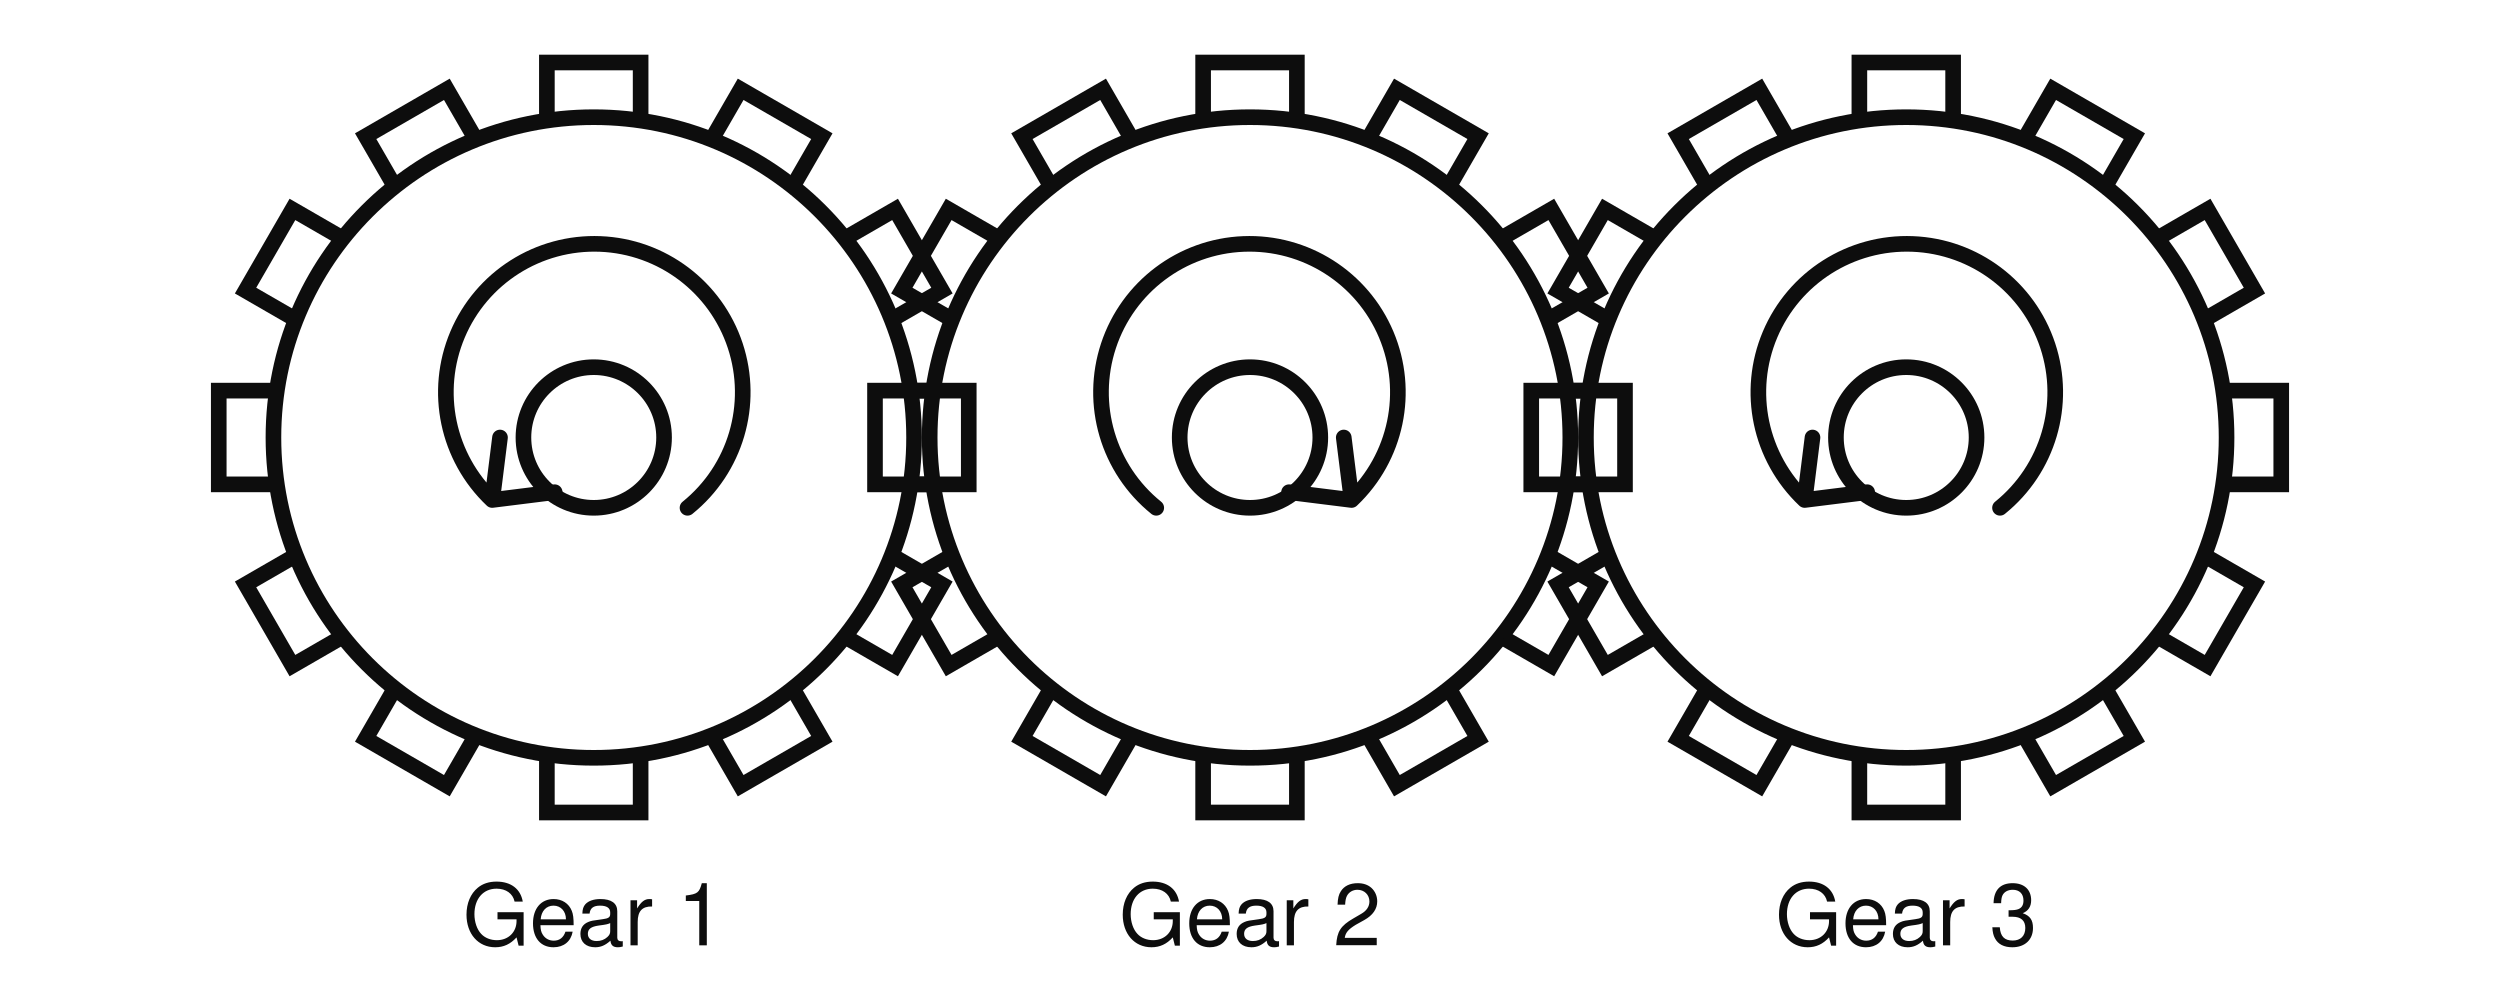
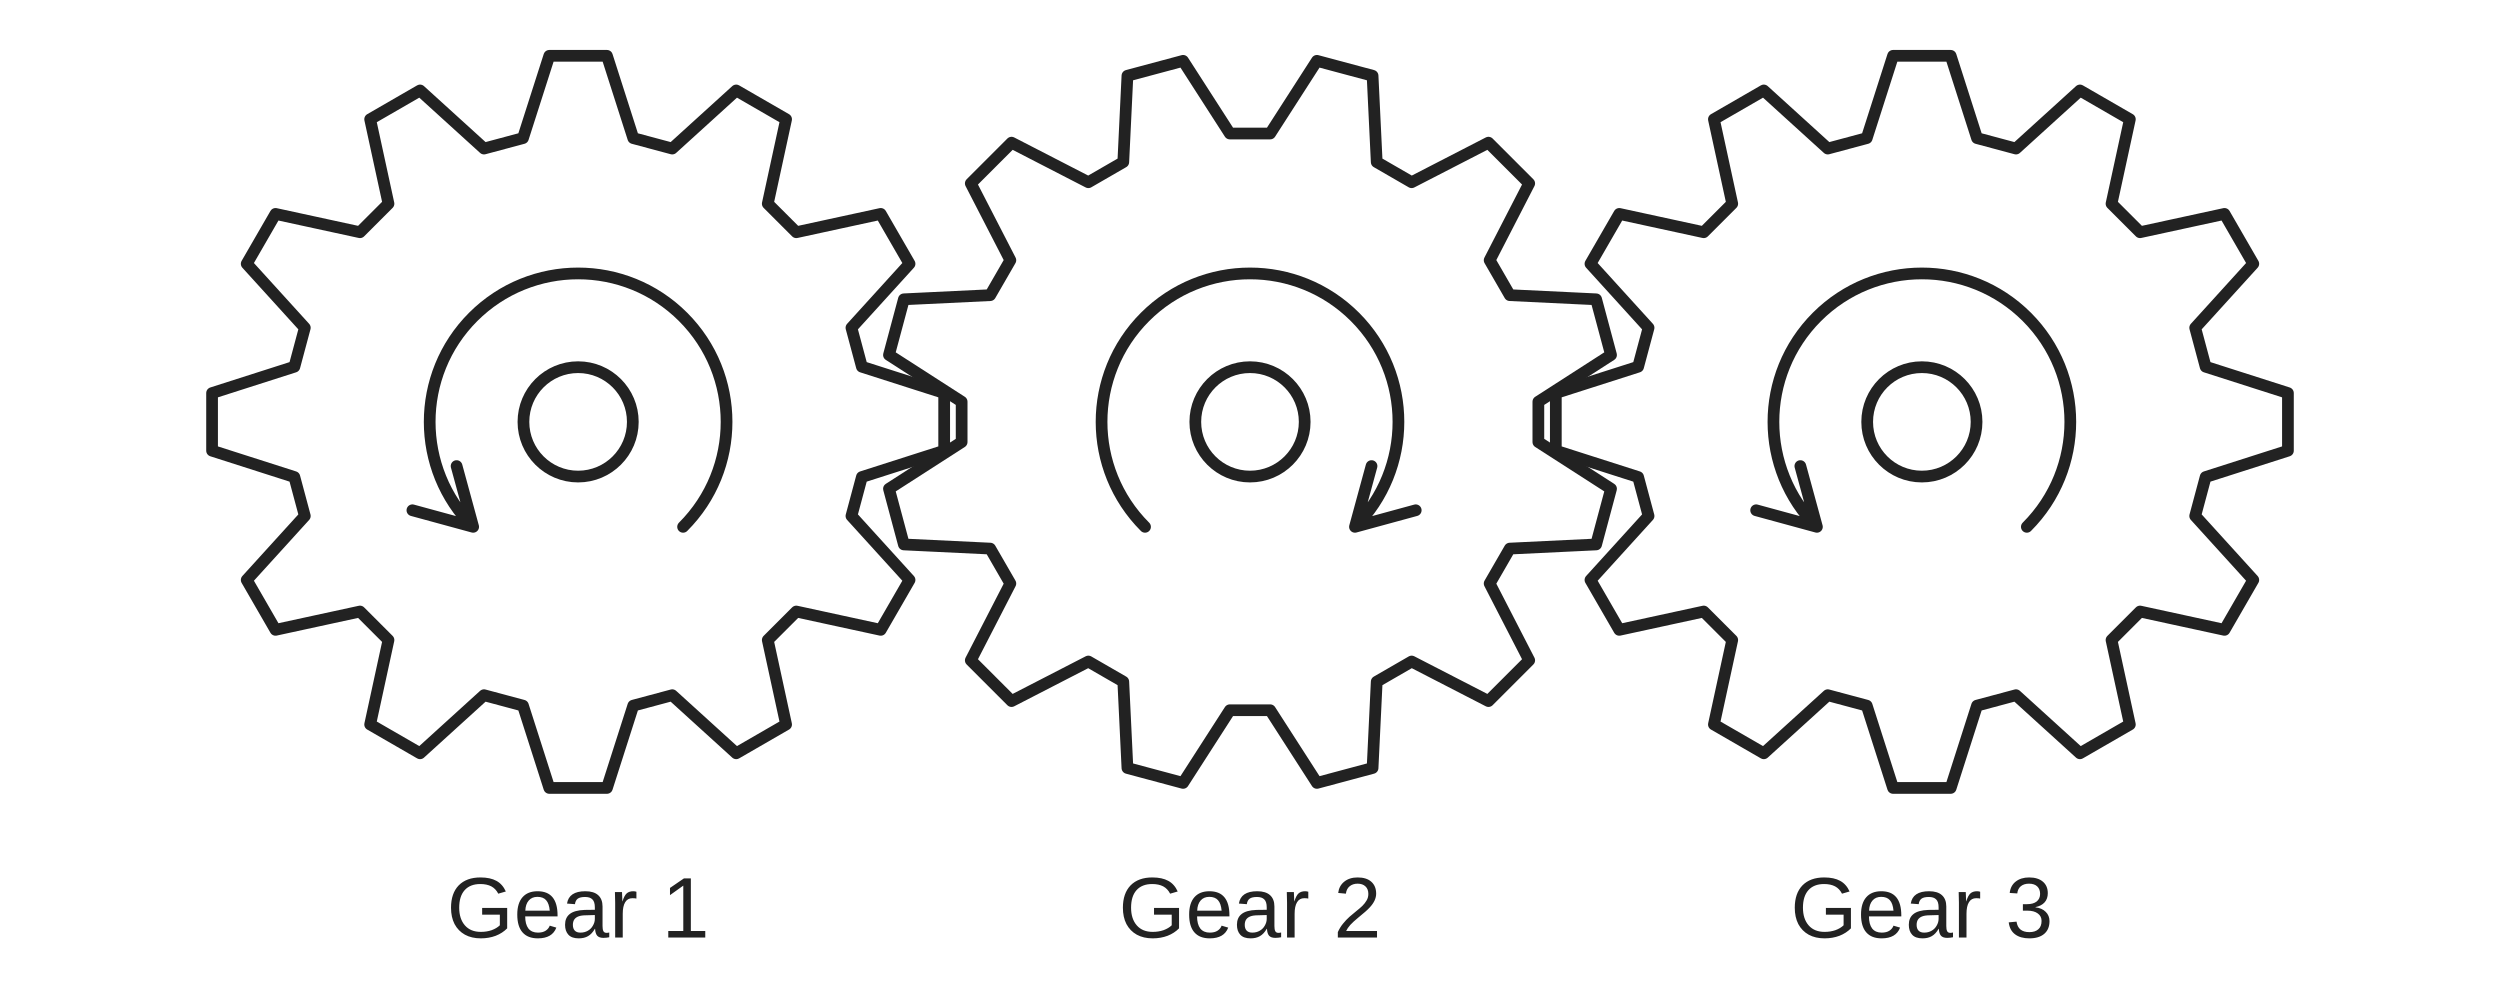
- <svg xmlns="http://www.w3.org/2000/svg" font-family="-apple-system-body, ui-sans-serif, -apple-system, system-ui, Segoe UI, Helvetica, Apple Color Emoji, Arial, sans-serif, Segoe UI Emoji, Segoe UI Symbol" font-weight="400" data-d-component="svg" fill="currentColor" style="color:rgb(13, 13, 13)" viewBox="0 0 320 126" width="100%">
-   <g transform="translate(76 56)">
-     <circle r="41" fill="none" stroke="currentColor" stroke-width="2" />
-     <path d="M -6 -41 L -6 -48 L 6 -48 L 6 -41" fill="none" stroke="currentColor" stroke-width="2" transform="rotate(0)" />
-     <path d="M -6 -41 L -6 -48 L 6 -48 L 6 -41" fill="none" stroke="currentColor" stroke-width="2" transform="rotate(30)" />
-     <path d="M -6 -41 L -6 -48 L 6 -48 L 6 -41" fill="none" stroke="currentColor" stroke-width="2" transform="rotate(60)" />
-     <path d="M -6 -41 L -6 -48 L 6 -48 L 6 -41" fill="none" stroke="currentColor" stroke-width="2" transform="rotate(90)" />
-     <path d="M -6 -41 L -6 -48 L 6 -48 L 6 -41" fill="none" stroke="currentColor" stroke-width="2" transform="rotate(120)" />
-     <path d="M -6 -41 L -6 -48 L 6 -48 L 6 -41" fill="none" stroke="currentColor" stroke-width="2" transform="rotate(150)" />
-     <path d="M -6 -41 L -6 -48 L 6 -48 L 6 -41" fill="none" stroke="currentColor" stroke-width="2" transform="rotate(180)" />
-     <path d="M -6 -41 L -6 -48 L 6 -48 L 6 -41" fill="none" stroke="currentColor" stroke-width="2" transform="rotate(210)" />
-     <path d="M -6 -41 L -6 -48 L 6 -48 L 6 -41" fill="none" stroke="currentColor" stroke-width="2" transform="rotate(240)" />
-     <path d="M -6 -41 L -6 -48 L 6 -48 L 6 -41" fill="none" stroke="currentColor" stroke-width="2" transform="rotate(270)" />
-     <path d="M -6 -41 L -6 -48 L 6 -48 L 6 -41" fill="none" stroke="currentColor" stroke-width="2" transform="rotate(300)" />
-     <path d="M -6 -41 L -6 -48 L 6 -48 L 6 -41" fill="none" stroke="currentColor" stroke-width="2" transform="rotate(330)" />
-     <circle r="9" fill="none" stroke="currentColor" stroke-width="2" />
-     <path d="M 12 9 A 19 19 0 1 0 -13 8 M -13 8 l 1 -8 M -13 8 l 8 -1" fill="none" stroke="currentColor" stroke-width="2" stroke-linecap="round" stroke-linejoin="round" />
-     <text x="0" y="65" font-size="11" fill="currentColor" text-anchor="middle">Gear 1</text>
+ <svg xmlns="http://www.w3.org/2000/svg" version="1.1" width="640" height="252" viewBox="0 0 320 126" role="img" aria-labelledby="title desc">
+   <g fill="none" stroke="#222" stroke-width="1.5" stroke-linejoin="round">
+     <g transform="translate(74 54)">
+       <path d="M 36.320 -7.060 L 46.855 -3.688 L 46.855 3.688 L 36.320 7.060 L 34.984 12.046 L 42.422 20.234 L 38.734 26.621 L 27.924 24.274 L 24.274 27.924 L 26.621 38.734 L 20.234 42.422 L 12.046 34.984 L 7.060 36.320 L 3.688 46.855 L -3.688 46.855 L -7.060 36.320 L -12.046 34.984 L -20.234 42.422 L -26.621 38.734 L -24.274 27.924 L -27.924 24.274 L -38.734 26.621 L -42.422 20.234 L -34.984 12.046 L -36.320 7.060 L -46.855 3.688 L -46.855 -3.688 L -36.320 -7.060 L -34.984 -12.046 L -42.422 -20.234 L -38.734 -26.621 L -27.924 -24.274 L -24.274 -27.924 L -26.621 -38.734 L -20.234 -42.422 L -12.046 -34.984 L -7.060 -36.320 L -3.688 -46.855 L 3.688 -46.855 L 7.060 -36.320 L 12.046 -34.984 L 20.234 -42.422 L 26.621 -38.734 L 24.274 -27.924 L 27.924 -24.274 L 38.734 -26.621 L 42.422 -20.234 L 34.984 -12.046 Z" />
+       <circle r="7" />
+       <path d="M 13.435 13.435 A 19 19 0 1 0 -13.435 13.435 M -21.213 11.314 L -13.435 13.435 L -15.556 5.657" stroke-linecap="round" />
+     </g>
+     <g transform="translate(160 54)">
+       <path d="M 36.910 2.581 L 46.213 8.565 L 44.304 15.689 L 33.255 16.220 L 30.674 20.690 L 35.739 30.524 L 30.524 35.739 L 20.690 30.674 L 16.220 33.255 L 15.689 44.304 L 8.565 46.213 L 2.581 36.910 L -2.581 36.910 L -8.565 46.213 L -15.689 44.304 L -16.220 33.255 L -20.690 30.674 L -30.524 35.739 L -35.739 30.524 L -30.674 20.690 L -33.255 16.220 L -44.304 15.689 L -46.213 8.565 L -36.910 2.581 L -36.910 -2.581 L -46.213 -8.565 L -44.304 -15.689 L -33.255 -16.220 L -30.674 -20.690 L -35.739 -30.524 L -30.524 -35.739 L -20.690 -30.674 L -16.220 -33.255 L -15.689 -44.304 L -8.565 -46.213 L -2.581 -36.910 L 2.581 -36.910 L 8.565 -46.213 L 15.689 -44.304 L 16.220 -33.255 L 20.690 -30.674 L 30.524 -35.739 L 35.739 -30.524 L 30.674 -20.690 L 33.255 -16.220 L 44.304 -15.689 L 46.213 -8.565 L 36.910 -2.581 Z" />
+       <circle r="7" />
+       <path d="M -13.435 13.435 A 19 19 0 1 1 13.435 13.435 M 21.213 11.314 L 13.435 13.435 L 15.556 5.657" stroke-linecap="round" />
+     </g>
+     <g transform="translate(246 54)">
+       <path d="M 36.320 -7.060 L 46.855 -3.688 L 46.855 3.688 L 36.320 7.060 L 34.984 12.046 L 42.422 20.234 L 38.734 26.621 L 27.924 24.274 L 24.274 27.924 L 26.621 38.734 L 20.234 42.422 L 12.046 34.984 L 7.060 36.320 L 3.688 46.855 L -3.688 46.855 L -7.060 36.320 L -12.046 34.984 L -20.234 42.422 L -26.621 38.734 L -24.274 27.924 L -27.924 24.274 L -38.734 26.621 L -42.422 20.234 L -34.984 12.046 L -36.320 7.060 L -46.855 3.688 L -46.855 -3.688 L -36.320 -7.060 L -34.984 -12.046 L -42.422 -20.234 L -38.734 -26.621 L -27.924 -24.274 L -24.274 -27.924 L -26.621 -38.734 L -20.234 -42.422 L -12.046 -34.984 L -7.060 -36.320 L -3.688 -46.855 L 3.688 -46.855 L 7.060 -36.320 L 12.046 -34.984 L 20.234 -42.422 L 26.621 -38.734 L 24.274 -27.924 L 27.924 -24.274 L 38.734 -26.621 L 42.422 -20.234 L 34.984 -12.046 Z" />
+       <circle r="7" />
+       <path d="M 13.435 13.435 A 19 19 0 1 0 -13.435 13.435 M -21.213 11.314 L -13.435 13.435 L -15.556 5.657" stroke-linecap="round" />
+     </g>
  </g>
-   <g transform="translate(160 56)">
-     <circle r="41" fill="none" stroke="currentColor" stroke-width="2" />
-     <path d="M -6 -41 L -6 -48 L 6 -48 L 6 -41" fill="none" stroke="currentColor" stroke-width="2" transform="rotate(0)" />
-     <path d="M -6 -41 L -6 -48 L 6 -48 L 6 -41" fill="none" stroke="currentColor" stroke-width="2" transform="rotate(30)" />
-     <path d="M -6 -41 L -6 -48 L 6 -48 L 6 -41" fill="none" stroke="currentColor" stroke-width="2" transform="rotate(60)" />
-     <path d="M -6 -41 L -6 -48 L 6 -48 L 6 -41" fill="none" stroke="currentColor" stroke-width="2" transform="rotate(90)" />
-     <path d="M -6 -41 L -6 -48 L 6 -48 L 6 -41" fill="none" stroke="currentColor" stroke-width="2" transform="rotate(120)" />
-     <path d="M -6 -41 L -6 -48 L 6 -48 L 6 -41" fill="none" stroke="currentColor" stroke-width="2" transform="rotate(150)" />
-     <path d="M -6 -41 L -6 -48 L 6 -48 L 6 -41" fill="none" stroke="currentColor" stroke-width="2" transform="rotate(180)" />
-     <path d="M -6 -41 L -6 -48 L 6 -48 L 6 -41" fill="none" stroke="currentColor" stroke-width="2" transform="rotate(210)" />
-     <path d="M -6 -41 L -6 -48 L 6 -48 L 6 -41" fill="none" stroke="currentColor" stroke-width="2" transform="rotate(240)" />
-     <path d="M -6 -41 L -6 -48 L 6 -48 L 6 -41" fill="none" stroke="currentColor" stroke-width="2" transform="rotate(270)" />
-     <path d="M -6 -41 L -6 -48 L 6 -48 L 6 -41" fill="none" stroke="currentColor" stroke-width="2" transform="rotate(300)" />
-     <path d="M -6 -41 L -6 -48 L 6 -48 L 6 -41" fill="none" stroke="currentColor" stroke-width="2" transform="rotate(330)" />
-     <circle r="9" fill="none" stroke="currentColor" stroke-width="2" />
-     <path d="M -12 9 A 19 19 0 1 1 13 8 M 13 8 l -1 -8 M 13 8 l -8 -1" fill="none" stroke="currentColor" stroke-width="2" stroke-linecap="round" stroke-linejoin="round" />
-     <text x="0" y="65" font-size="11" fill="currentColor" text-anchor="middle">Gear 2</text>
-   </g>
-   <g transform="translate(244 56)">
-     <circle r="41" fill="none" stroke="currentColor" stroke-width="2" />
-     <path d="M -6 -41 L -6 -48 L 6 -48 L 6 -41" fill="none" stroke="currentColor" stroke-width="2" transform="rotate(0)" />
-     <path d="M -6 -41 L -6 -48 L 6 -48 L 6 -41" fill="none" stroke="currentColor" stroke-width="2" transform="rotate(30)" />
-     <path d="M -6 -41 L -6 -48 L 6 -48 L 6 -41" fill="none" stroke="currentColor" stroke-width="2" transform="rotate(60)" />
-     <path d="M -6 -41 L -6 -48 L 6 -48 L 6 -41" fill="none" stroke="currentColor" stroke-width="2" transform="rotate(90)" />
-     <path d="M -6 -41 L -6 -48 L 6 -48 L 6 -41" fill="none" stroke="currentColor" stroke-width="2" transform="rotate(120)" />
-     <path d="M -6 -41 L -6 -48 L 6 -48 L 6 -41" fill="none" stroke="currentColor" stroke-width="2" transform="rotate(150)" />
-     <path d="M -6 -41 L -6 -48 L 6 -48 L 6 -41" fill="none" stroke="currentColor" stroke-width="2" transform="rotate(180)" />
-     <path d="M -6 -41 L -6 -48 L 6 -48 L 6 -41" fill="none" stroke="currentColor" stroke-width="2" transform="rotate(210)" />
-     <path d="M -6 -41 L -6 -48 L 6 -48 L 6 -41" fill="none" stroke="currentColor" stroke-width="2" transform="rotate(240)" />
-     <path d="M -6 -41 L -6 -48 L 6 -48 L 6 -41" fill="none" stroke="currentColor" stroke-width="2" transform="rotate(270)" />
-     <path d="M -6 -41 L -6 -48 L 6 -48 L 6 -41" fill="none" stroke="currentColor" stroke-width="2" transform="rotate(300)" />
-     <path d="M -6 -41 L -6 -48 L 6 -48 L 6 -41" fill="none" stroke="currentColor" stroke-width="2" transform="rotate(330)" />
-     <circle r="9" fill="none" stroke="currentColor" stroke-width="2" />
-     <path d="M 12 9 A 19 19 0 1 0 -13 8 M -13 8 l 1 -8 M -13 8 l 8 -1" fill="none" stroke="currentColor" stroke-width="2" stroke-linecap="round" stroke-linejoin="round" />
-     <text x="0" y="65" font-size="11" fill="currentColor" text-anchor="middle">Gear 3</text>
+   <g font-family="Arial, Helvetica, sans-serif" font-size="11" fill="#222" text-anchor="middle">
+     <text x="74" y="120">Gear 1</text>
+     <text x="160" y="120">Gear 2</text>
+     <text x="246" y="120">Gear 3</text>
  </g>
</svg>
